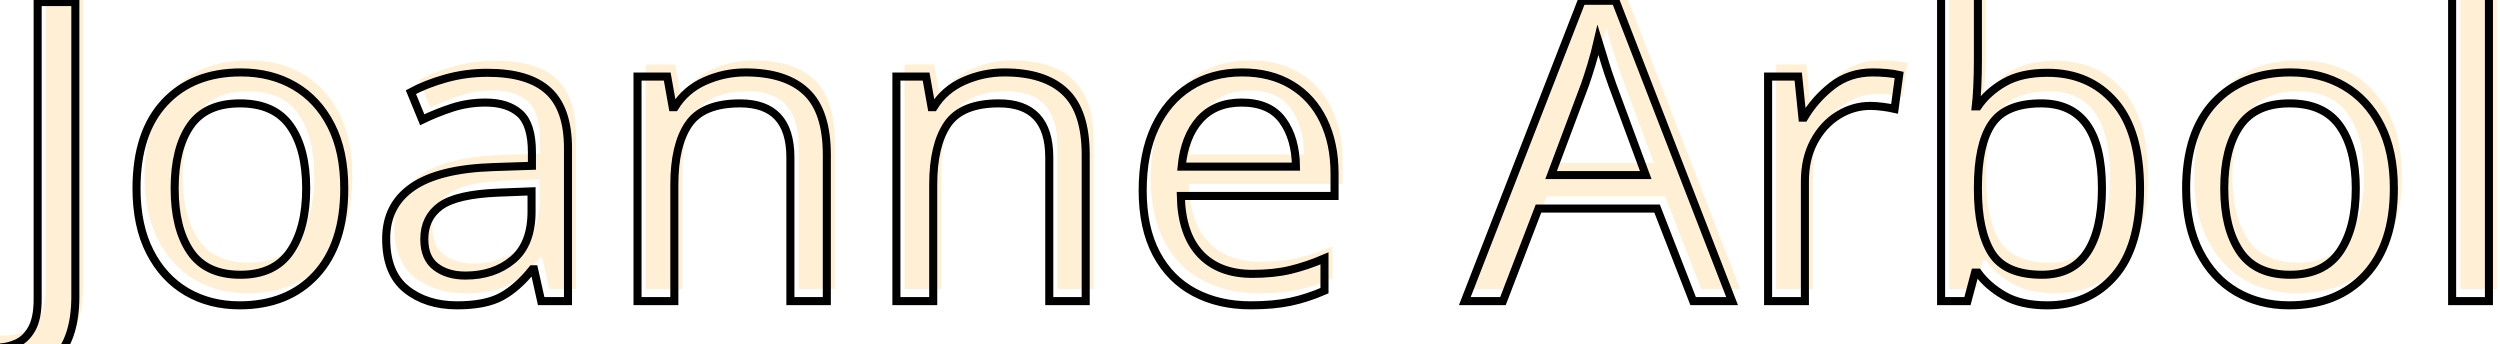
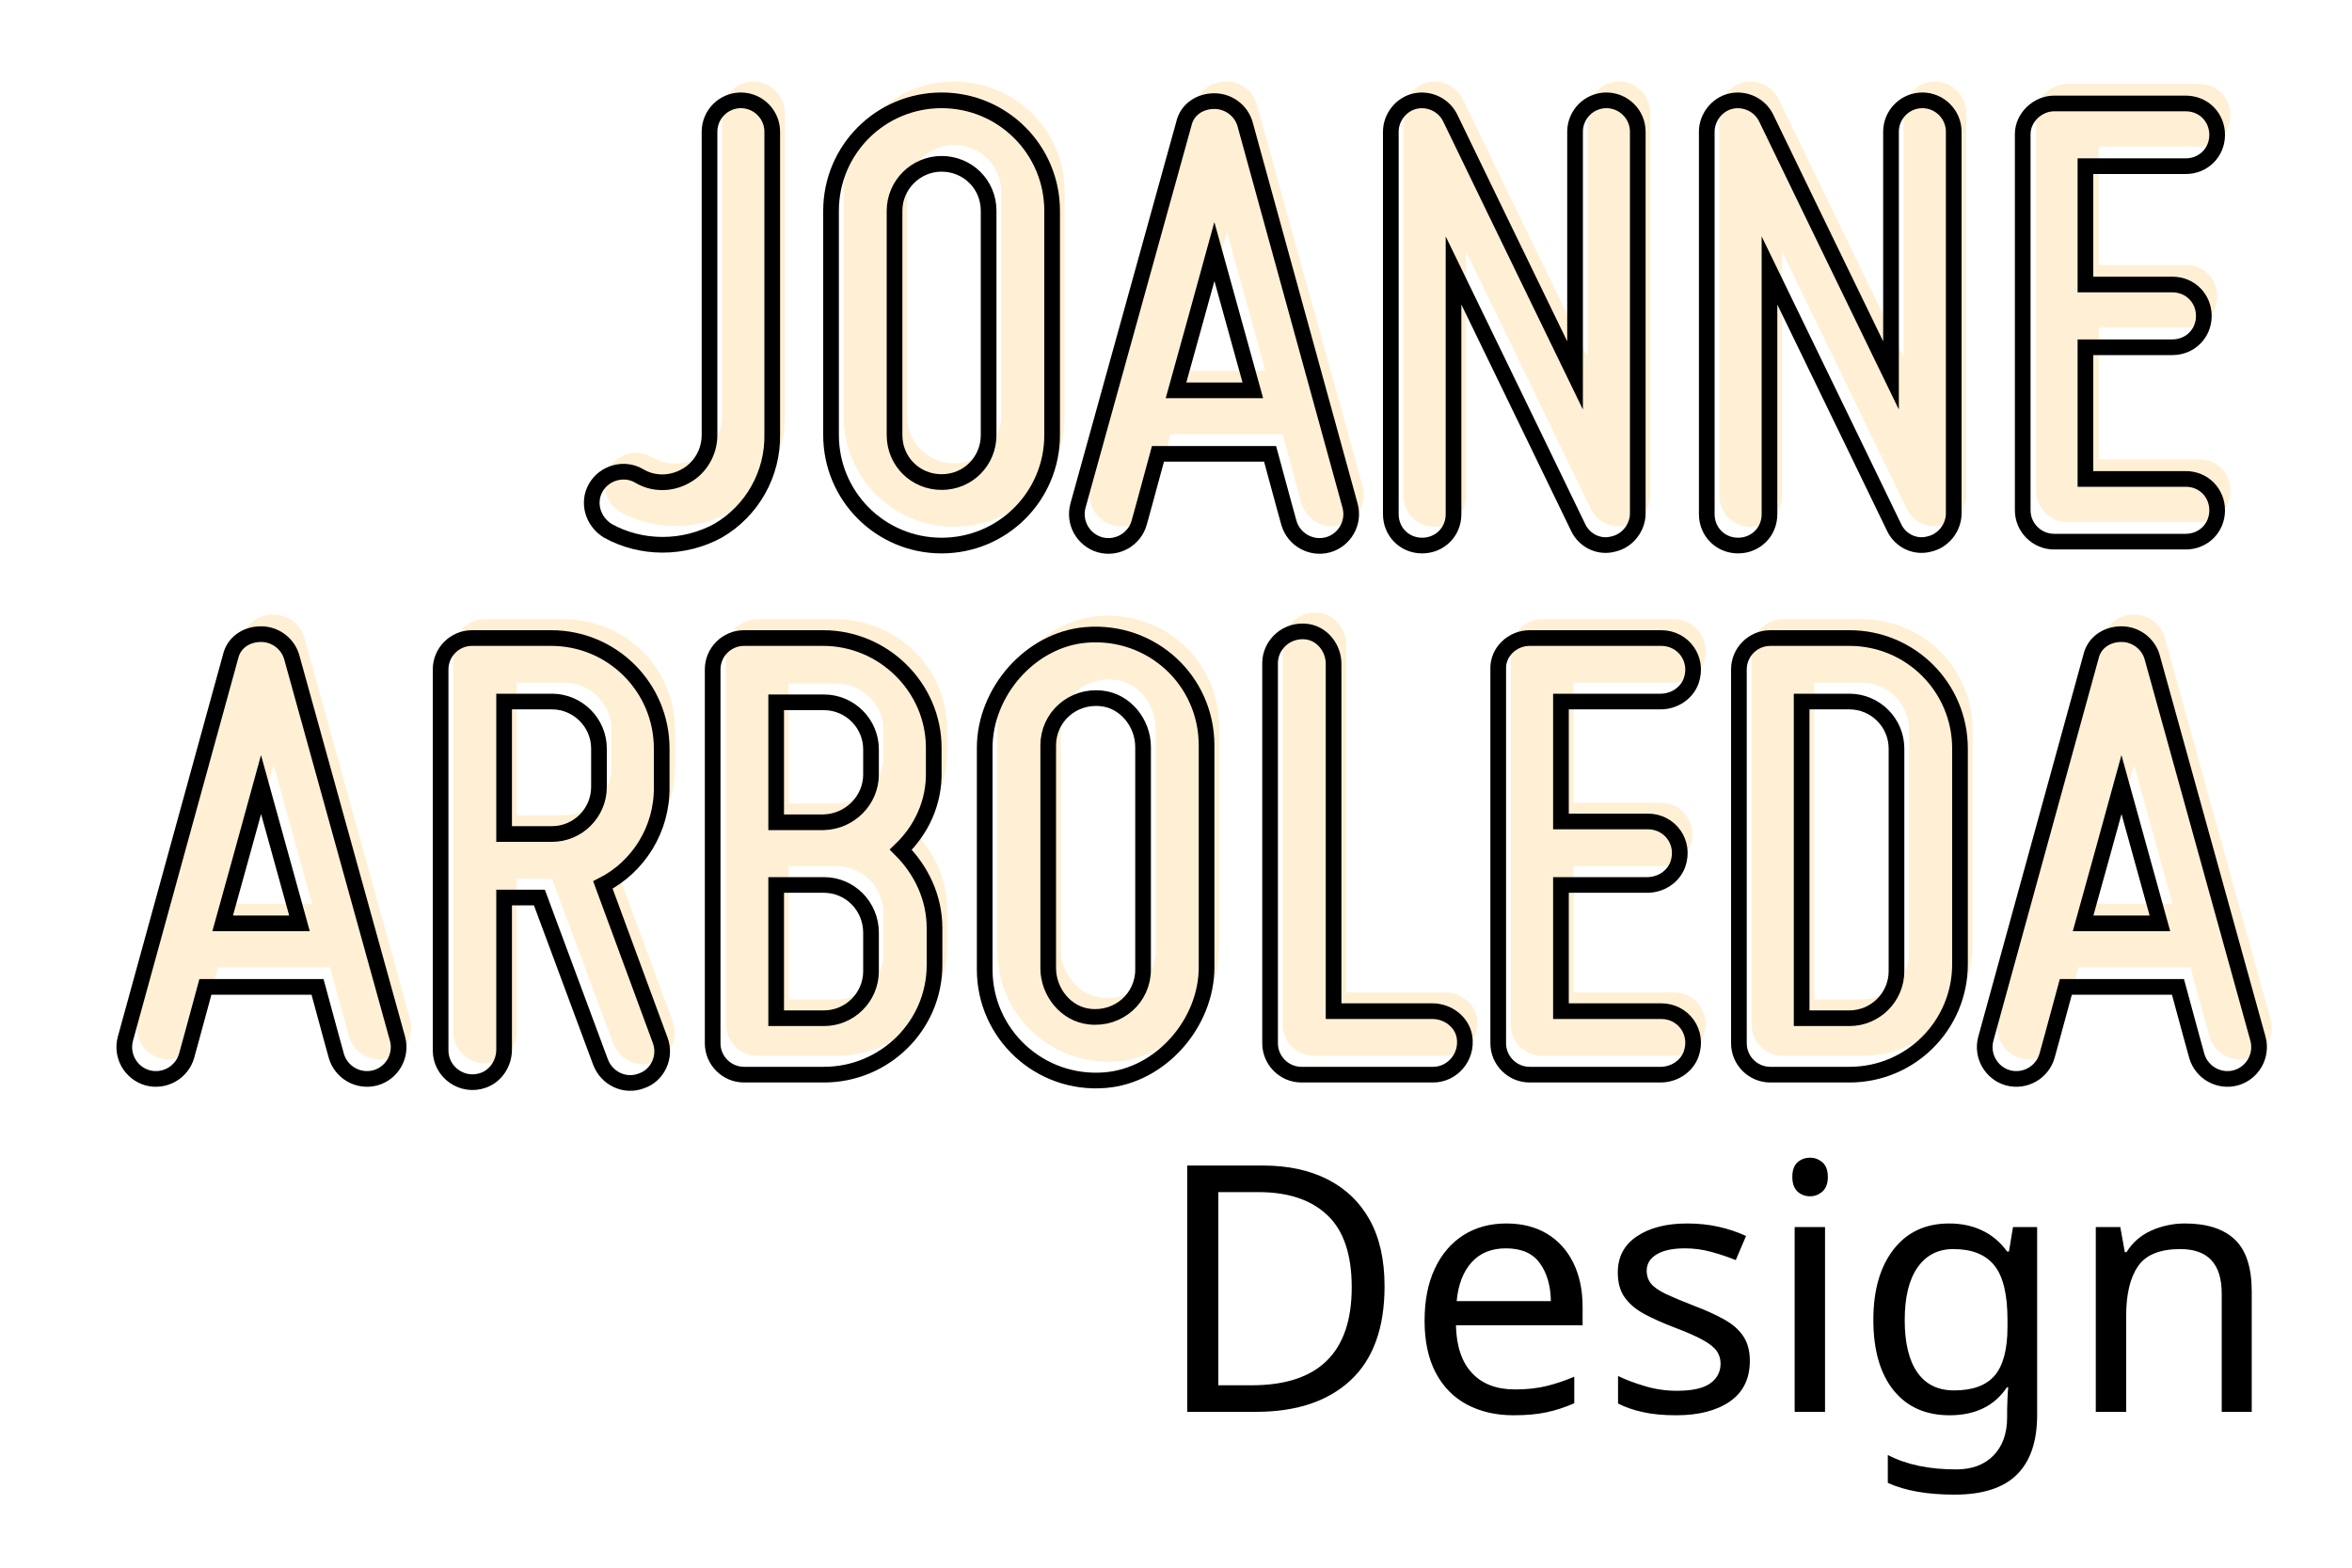
- <svg xmlns="http://www.w3.org/2000/svg" version="1.1" id="Layer_1" x="0px" y="0px" viewBox="0 0 620.7 85.4" style="enable-background:new 0 0 620.7 85.4;" xml:space="preserve">
+ <svg xmlns="http://www.w3.org/2000/svg" version="1.1" id="Layer_1" x="0px" y="0px" viewBox="0 0 300 200" style="enable-background:new 0 0 300 200;" xml:space="preserve">
  <style type="text/css">
	.st0{fill:#FFF0D5;}
- 	.st1{font-family:'Miso-Bold';}
- 	.st2{font-size:104px;}
- 	.st3{fill:none;stroke:#000000;stroke-width:2;stroke-miterlimit:10;}
+ 	.st1{fill:none;stroke:#000000;stroke-width:2;stroke-miterlimit:10;}
+ 	.st2{enable-background:new    ;}
+ 	.st3{font-family:'Nunito-Bold';}
+ 	.st4{font-size:44px;}
</style>
-   <text transform="matrix(1 0 0 1 1.7856 71.7614)" class="st0 st1 st2">Joanne Arboleda</text>
-   <text transform="matrix(1 0 0 1 -0.2144 74.7614)" class="st3 st1 st2">Joanne Arboleda</text>
+   <g>
+     <path class="st0" d="M52.3,130c0.6,2.2-0.7,4.4-2.8,5c-2.2,0.6-4.4-0.7-5-2.8c0,0-1-3.6-2.4-8.8H27.8c-1.4,5.2-2.4,8.8-2.4,8.8   c-0.6,2.1-2.8,3.4-5,2.8c-2.1-0.6-3.4-2.8-2.8-5l13.4-48.7c0.4-1.8,2-2.9,3.9-2.9c1.8,0,3.4,1.2,3.9,2.9L52.3,130z M39.8,115.3   c-1.6-5.8-3.4-12.3-4.9-17.7c-1.5,5.5-3.3,11.9-4.9,17.7H39.8z" />
+     <path class="st0" d="M78.5,110.5l7.3,19.8c0.8,2.1-0.3,4.5-2.4,5.2c-2.1,0.8-4.4-0.3-5.2-2.4l-7.8-21h-4.5l0,19.4   c0,1.7-1,3.3-2.6,3.9c-2.7,1-5.5-1-5.5-3.8V83c0-2.2,1.8-4,4-4H72c7.8,0,14.1,6.3,14.1,14.1v4.8C86.1,103.4,83,108.1,78.5,110.5z    M65.9,104H72c3.3,0,6-2.7,6-6v-4.9c0-3.3-2.7-6-6-6h-6.1V104z" />
+     <path class="st0" d="M116.5,106c2.6,2.6,4.3,6.1,4.3,10v4.7c0,7.8-6.4,14-14.1,14H96.6c-2.2,0-4-1.8-4-4V83c0-2.2,1.8-4,4-4h10.1   c7.7,0,14.1,6.3,14.1,14v3C120.8,99.9,119.1,103.5,116.5,106z M112.7,96.4v-3.2c0-3.3-2.7-6-6-6h-6.1v15.3h6.1   C110,102.4,112.7,99.7,112.7,96.4z M106.7,110.5h-6.1v17h6.1c3.3,0,6-2.7,6-6v-4.9C112.7,113.2,110,110.5,106.7,110.5z" />
+     <path class="st0" d="M127.2,121.3V93c0-7.1,5.8-13.8,12.9-14.4c8.4-0.7,15.4,5.8,15.4,14.1V121c0,7.1-5.8,13.8-12.9,14.4   C134.2,136.1,127.2,129.5,127.2,121.3z M135.3,92.7v28.4c0,3.1,2.3,5.9,5.3,6.2c3.7,0.4,6.8-2.4,6.8-6V92.9c0-3.1-2.3-5.9-5.3-6.2   C138.4,86.3,135.3,89.1,135.3,92.7z" />
+     <path class="st0" d="M167.6,134.7c-2.2,0-4-1.8-4-4V82.2c0-2.4,2.2-4.4,4.8-4c1.9,0.3,3.3,2.1,3.3,4.1v44.3h12.6   c2,0,3.8,1.4,4.1,3.3c0.4,2.6-1.6,4.8-4,4.8H167.6z" />
+     <path class="st0" d="M196.7,79h16.8c2.8,0,4.8,2.7,3.8,5.5c-0.6,1.6-2.2,2.6-3.9,2.6l-12.7,0v15.3h11.1c2.8,0,4.8,2.7,3.8,5.5   c-0.6,1.6-2.2,2.6-3.9,2.6l-11,0v16.1h12.8c2.8,0,4.8,2.7,3.8,5.5c-0.6,1.6-2.2,2.6-3.9,2.6l-16.7,0c-2.2,0-4-1.8-4-4V83   C192.7,80.8,194.5,79,196.7,79z" />
+     <path class="st0" d="M251.6,93.1v27.5c0,7.8-6.3,14.1-14.1,14.1h-10.1c-2.2,0-4-1.8-4-4V83c0-2.2,1.8-4,4-4h10.1   C245.3,79,251.6,85.3,251.6,93.1z M237.5,87.1h-6.1v40.4h6.1c3.3,0,6-2.7,6-6V93.1C243.5,89.8,240.8,87.1,237.5,87.1z" />
+     <path class="st0" d="M289.6,130c0.6,2.2-0.7,4.4-2.8,5c-2.2,0.6-4.4-0.7-5-2.8c0,0-1-3.6-2.4-8.8h-14.3c-1.4,5.2-2.4,8.8-2.4,8.8   c-0.6,2.1-2.8,3.4-5,2.8c-2.1-0.6-3.4-2.8-2.8-5l13.4-48.7c0.4-1.8,2-2.9,3.9-2.9s3.4,1.2,3.9,2.9L289.6,130z M277.1,115.3   c-1.6-5.8-3.4-12.3-4.9-17.7c-1.5,5.5-3.3,11.9-4.9,17.7H277.1z" />
+     <path class="st1" d="M50.7,132.5c0.6,2.2-0.7,4.4-2.8,5c-2.2,0.6-4.4-0.7-5-2.8c0,0-1-3.6-2.4-8.8H26.2c-1.4,5.2-2.4,8.8-2.4,8.8   c-0.6,2.1-2.8,3.4-5,2.8c-2.1-0.6-3.4-2.8-2.8-5l13.4-48.7c0.4-1.8,2-2.9,3.9-2.9c1.8,0,3.4,1.2,3.9,2.9L50.7,132.5z M38.2,117.8   c-1.6-5.8-3.4-12.3-4.9-17.7c-1.5,5.5-3.3,11.9-4.9,17.7H38.2z" />
+     <path class="st1" d="M76.9,112.9l7.3,19.8c0.8,2.1-0.3,4.5-2.4,5.2c-2.1,0.8-4.4-0.3-5.2-2.4l-7.8-21h-4.5v19.4   c0,1.7-1,3.3-2.6,3.9c-2.7,1-5.5-1-5.5-3.8V85.4c0-2.2,1.8-4,4-4h10.1c7.8,0,14.1,6.3,14.1,14.1v4.8   C84.5,105.8,81.4,110.6,76.9,112.9z M64.3,106.4h6.1c3.3,0,6-2.7,6-6v-4.9c0-3.3-2.7-6-6-6h-6.1V106.4z" />
+     <path class="st1" d="M114.9,108.4c2.6,2.6,4.3,6.1,4.3,10v4.7c0,7.8-6.4,14-14.1,14H94.9c-2.2,0-4-1.8-4-4V85.4c0-2.2,1.8-4,4-4   H105c7.7,0,14.1,6.3,14.1,14v3C119.2,102.4,117.5,105.9,114.9,108.4z M111.1,98.8v-3.2c0-3.3-2.7-6-6-6H99v15.3h6.1   C108.4,104.8,111.1,102.1,111.1,98.8z M105.1,112.9H99v17h6.1c3.3,0,6-2.7,6-6V119C111.1,115.6,108.4,112.9,105.1,112.9z" />
+     <path class="st1" d="M125.6,123.7l0-28.3c0-7.1,5.8-13.8,12.9-14.4c8.4-0.7,15.4,5.8,15.4,14.1l0,28.3c0,7.1-5.8,13.8-12.9,14.4   C132.6,138.5,125.6,131.9,125.6,123.7z M133.7,95.1v28.4c0,3.1,2.3,5.9,5.3,6.2c3.7,0.4,6.8-2.4,6.8-6V95.3c0-3.1-2.3-5.9-5.3-6.2   C136.8,88.7,133.7,91.5,133.7,95.1z" />
+     <path class="st1" d="M166,137.1c-2.2,0-4-1.8-4-4V84.6c0-2.4,2.2-4.4,4.8-4c1.9,0.3,3.3,2.1,3.3,4.1v44.3h12.6c2,0,3.8,1.4,4.1,3.3   c0.4,2.6-1.6,4.8-4,4.8H166z" />
+     <path class="st1" d="M195.1,81.4h16.8c2.8,0,4.8,2.7,3.8,5.5c-0.6,1.6-2.2,2.6-3.9,2.6l-12.7,0v15.3h11.1c2.8,0,4.8,2.7,3.8,5.5   c-0.6,1.6-2.2,2.6-3.9,2.6l-11,0v16.1h12.8c2.8,0,4.8,2.7,3.8,5.5c-0.6,1.6-2.2,2.6-3.9,2.6h-16.7c-2.2,0-4-1.8-4-4V85.4   C191,83.2,192.9,81.4,195.1,81.4z" />
+     <path class="st1" d="M250,95.5V123c0,7.8-6.3,14.1-14.1,14.1h-10.1c-2.2,0-4-1.8-4-4V85.4c0-2.2,1.8-4,4-4h10.1   C243.7,81.4,250,87.7,250,95.5z M235.9,89.5h-6.1v40.4h6.1c3.3,0,6-2.7,6-6V95.5C241.9,92.2,239.2,89.5,235.9,89.5z" />
+     <path class="st1" d="M288,132.5c0.6,2.2-0.7,4.4-2.8,5c-2.2,0.6-4.4-0.7-5-2.8c0,0-1-3.6-2.4-8.8h-14.3c-1.4,5.2-2.4,8.8-2.4,8.8   c-0.6,2.1-2.8,3.4-5,2.8c-2.1-0.6-3.4-2.8-2.8-5l13.4-48.7c0.4-1.8,2-2.9,3.9-2.9c1.8,0,3.4,1.2,3.9,2.9L288,132.5z M275.5,117.8   c-1.6-5.8-3.4-12.3-4.9-17.7c-1.5,5.5-3.3,11.9-4.9,17.7H275.5z" />
+   </g>
+   <g>
+     <g class="st2">
+       <path class="st0" d="M93.2,65.3c-4.4,2.4-9.8,2.4-14.1,0c-1.9-1.2-2.6-3.6-1.5-5.5c1.1-1.9,3.6-2.6,5.5-1.5c1.8,1.1,4.1,1.1,6,0    c1.8-1,3-3,3-5.2V14.4c0-2.2,1.8-4,4-4c2.2,0,4,1.8,4,4v38.6C100.2,58.1,97.5,62.8,93.2,65.3z" />
+       <path class="st0" d="M107.6,53.1V24.5c0-7.8,6.3-14.1,14.1-14.1s14.1,6.3,14.1,14.1v28.6c0,7.8-6.3,14.1-14.1,14.1    S107.6,60.9,107.6,53.1z M115.7,24.5v28.6c0,3.4,2.7,6,6,6s6-2.7,6-6V24.5c0-3.4-2.7-6-6-6S115.7,21.1,115.7,24.5z" />
+       <path class="st0" d="M173.8,62c0.6,2.2-0.7,4.4-2.8,5c-2.2,0.6-4.4-0.7-5-2.8c0,0-1-3.6-2.4-8.8h-14.3c-1.4,5.2-2.4,8.8-2.4,8.8    c-0.6,2.1-2.8,3.4-5,2.8c-2.1-0.6-3.4-2.8-2.8-5l13.4-48.7c0.4-1.8,2-2.9,3.9-2.9s3.4,1.2,3.9,2.9L173.8,62z M161.4,47.3    c-1.6-5.8-3.4-12.3-4.9-17.7c-1.5,5.5-3.3,11.9-4.9,17.7H161.4z" />
+       <path class="st0" d="M202.9,64.9c0,0-8.9-18.4-15.9-32.8c0,14.4,0,31.1,0,31.1c0,2.3-1.8,4-4,4c-2.3,0-4-1.8-4-4V14.4    c0-1.8,1.3-3.5,3.1-3.9c1.8-0.4,3.7,0.5,4.5,2.2c0,0,8.9,18.4,15.9,32.8c0-14.4,0-31.1,0-31.1c0-2.2,1.8-4,4-4c2.2,0,4,1.8,4,4    v48.7c0,1.8-1.3,3.5-3.1,3.9C205.6,67.5,203.7,66.6,202.9,64.9z" />
+       <path class="st0" d="M243.2,64.9c0,0-8.9-18.4-15.9-32.8c0,14.4,0,31.1,0,31.1c0,2.3-1.8,4-4,4c-2.3,0-4-1.8-4-4V14.4    c0-1.8,1.3-3.5,3.1-3.9c1.8-0.4,3.7,0.5,4.5,2.2c0,0,8.9,18.4,15.9,32.8c0-14.4,0-31.1,0-31.1c0-2.2,1.8-4,4-4c2.2,0,4,1.8,4,4    v48.7c0,1.8-1.3,3.5-3.1,3.9C245.9,67.5,244,66.6,243.2,64.9z" />
+       <path class="st0" d="M263.7,10.7h16.8c2.3,0,4,1.8,4,4c0,2.3-1.8,4-4,4h-12.8v15.1h11.1c2.3,0,4,1.8,4,4c0,2.3-1.8,4-4,4h-11.1    v16.8h12.8c2.3,0,4,1.8,4,4c0,2.3-1.8,4-4,4h-16.8c-2.2,0-4-1.8-4-4v-48C259.6,12.6,261.5,10.7,263.7,10.7z" />
+     </g>
+     <g class="st2">
+       <path class="st1" d="M91.6,67.7c-4.4,2.4-9.8,2.4-14.1,0c-1.9-1.2-2.6-3.6-1.5-5.5c1.1-1.9,3.6-2.6,5.5-1.5c1.8,1.1,4.1,1.1,6,0    c1.8-1,3-3,3-5.2V16.8c0-2.2,1.8-4,4-4c2.2,0,4,1.8,4,4v38.6C98.6,60.5,95.9,65.2,91.6,67.7z" />
+       <path class="st1" d="M106,55.5V26.9c0-7.8,6.3-14.1,14.1-14.1s14.1,6.3,14.1,14.1v28.6c0,7.8-6.3,14.1-14.1,14.1    S106,63.3,106,55.5z M114.1,26.9v28.6c0,3.4,2.7,6,6,6c3.4,0,6-2.7,6-6V26.9c0-3.4-2.7-6-6-6C116.8,20.9,114.1,23.6,114.1,26.9z" />
+       <path class="st1" d="M172.2,64.5c0.6,2.2-0.7,4.4-2.8,5c-2.2,0.6-4.4-0.7-5-2.8c0,0-1-3.6-2.4-8.8h-14.3c-1.4,5.2-2.4,8.8-2.4,8.8    c-0.6,2.1-2.8,3.4-5,2.8c-2.1-0.6-3.4-2.8-2.8-5L151,15.8c0.4-1.8,2-2.9,3.9-2.9c1.8,0,3.4,1.2,3.9,2.9L172.2,64.5z M159.8,49.8    c-1.6-5.8-3.4-12.3-4.9-17.7c-1.5,5.5-3.3,11.9-4.9,17.7H159.8z" />
+       <path class="st1" d="M201.3,67.3c0,0-8.9-18.4-15.9-32.8c0,14.4,0,31.1,0,31.1c0,2.3-1.8,4-4,4c-2.3,0-4-1.8-4-4V16.8    c0-1.8,1.3-3.5,3.1-3.9c1.8-0.4,3.7,0.5,4.5,2.2c0,0,8.9,18.4,15.9,32.8c0-14.4,0-31.1,0-31.1c0-2.2,1.8-4,4-4c2.2,0,4,1.8,4,4    v48.7c0,1.8-1.3,3.5-3.1,3.9C204,69.9,202.1,69,201.3,67.3z" />
+       <path class="st1" d="M241.6,67.3c0,0-8.9-18.4-15.9-32.8c0,14.4,0,31.1,0,31.1c0,2.3-1.8,4-4,4c-2.3,0-4-1.8-4-4V16.8    c0-1.8,1.3-3.5,3.1-3.9c1.8-0.4,3.7,0.5,4.5,2.2c0,0,8.9,18.4,15.9,32.8c0-14.4,0-31.1,0-31.1c0-2.2,1.8-4,4-4c2.2,0,4,1.8,4,4    v48.7c0,1.8-1.3,3.5-3.1,3.9C244.3,69.9,242.4,69,241.6,67.3z" />
+       <path class="st1" d="M262,13.2h16.8c2.3,0,4,1.8,4,4c0,2.3-1.8,4-4,4h-12.8v15.1h11.1c2.3,0,4,1.8,4,4c0,2.3-1.8,4-4,4h-11.1v16.8    h12.8c2.3,0,4,1.8,4,4c0,2.3-1.8,4-4,4H262c-2.2,0-4-1.8-4-4v-48C258,15,259.9,13.2,262,13.2z" />
+     </g>
+   </g>
+   <text transform="matrix(1 0 0 1 147.1636 180.1182)" class="st3 st4">Design</text>
</svg>
